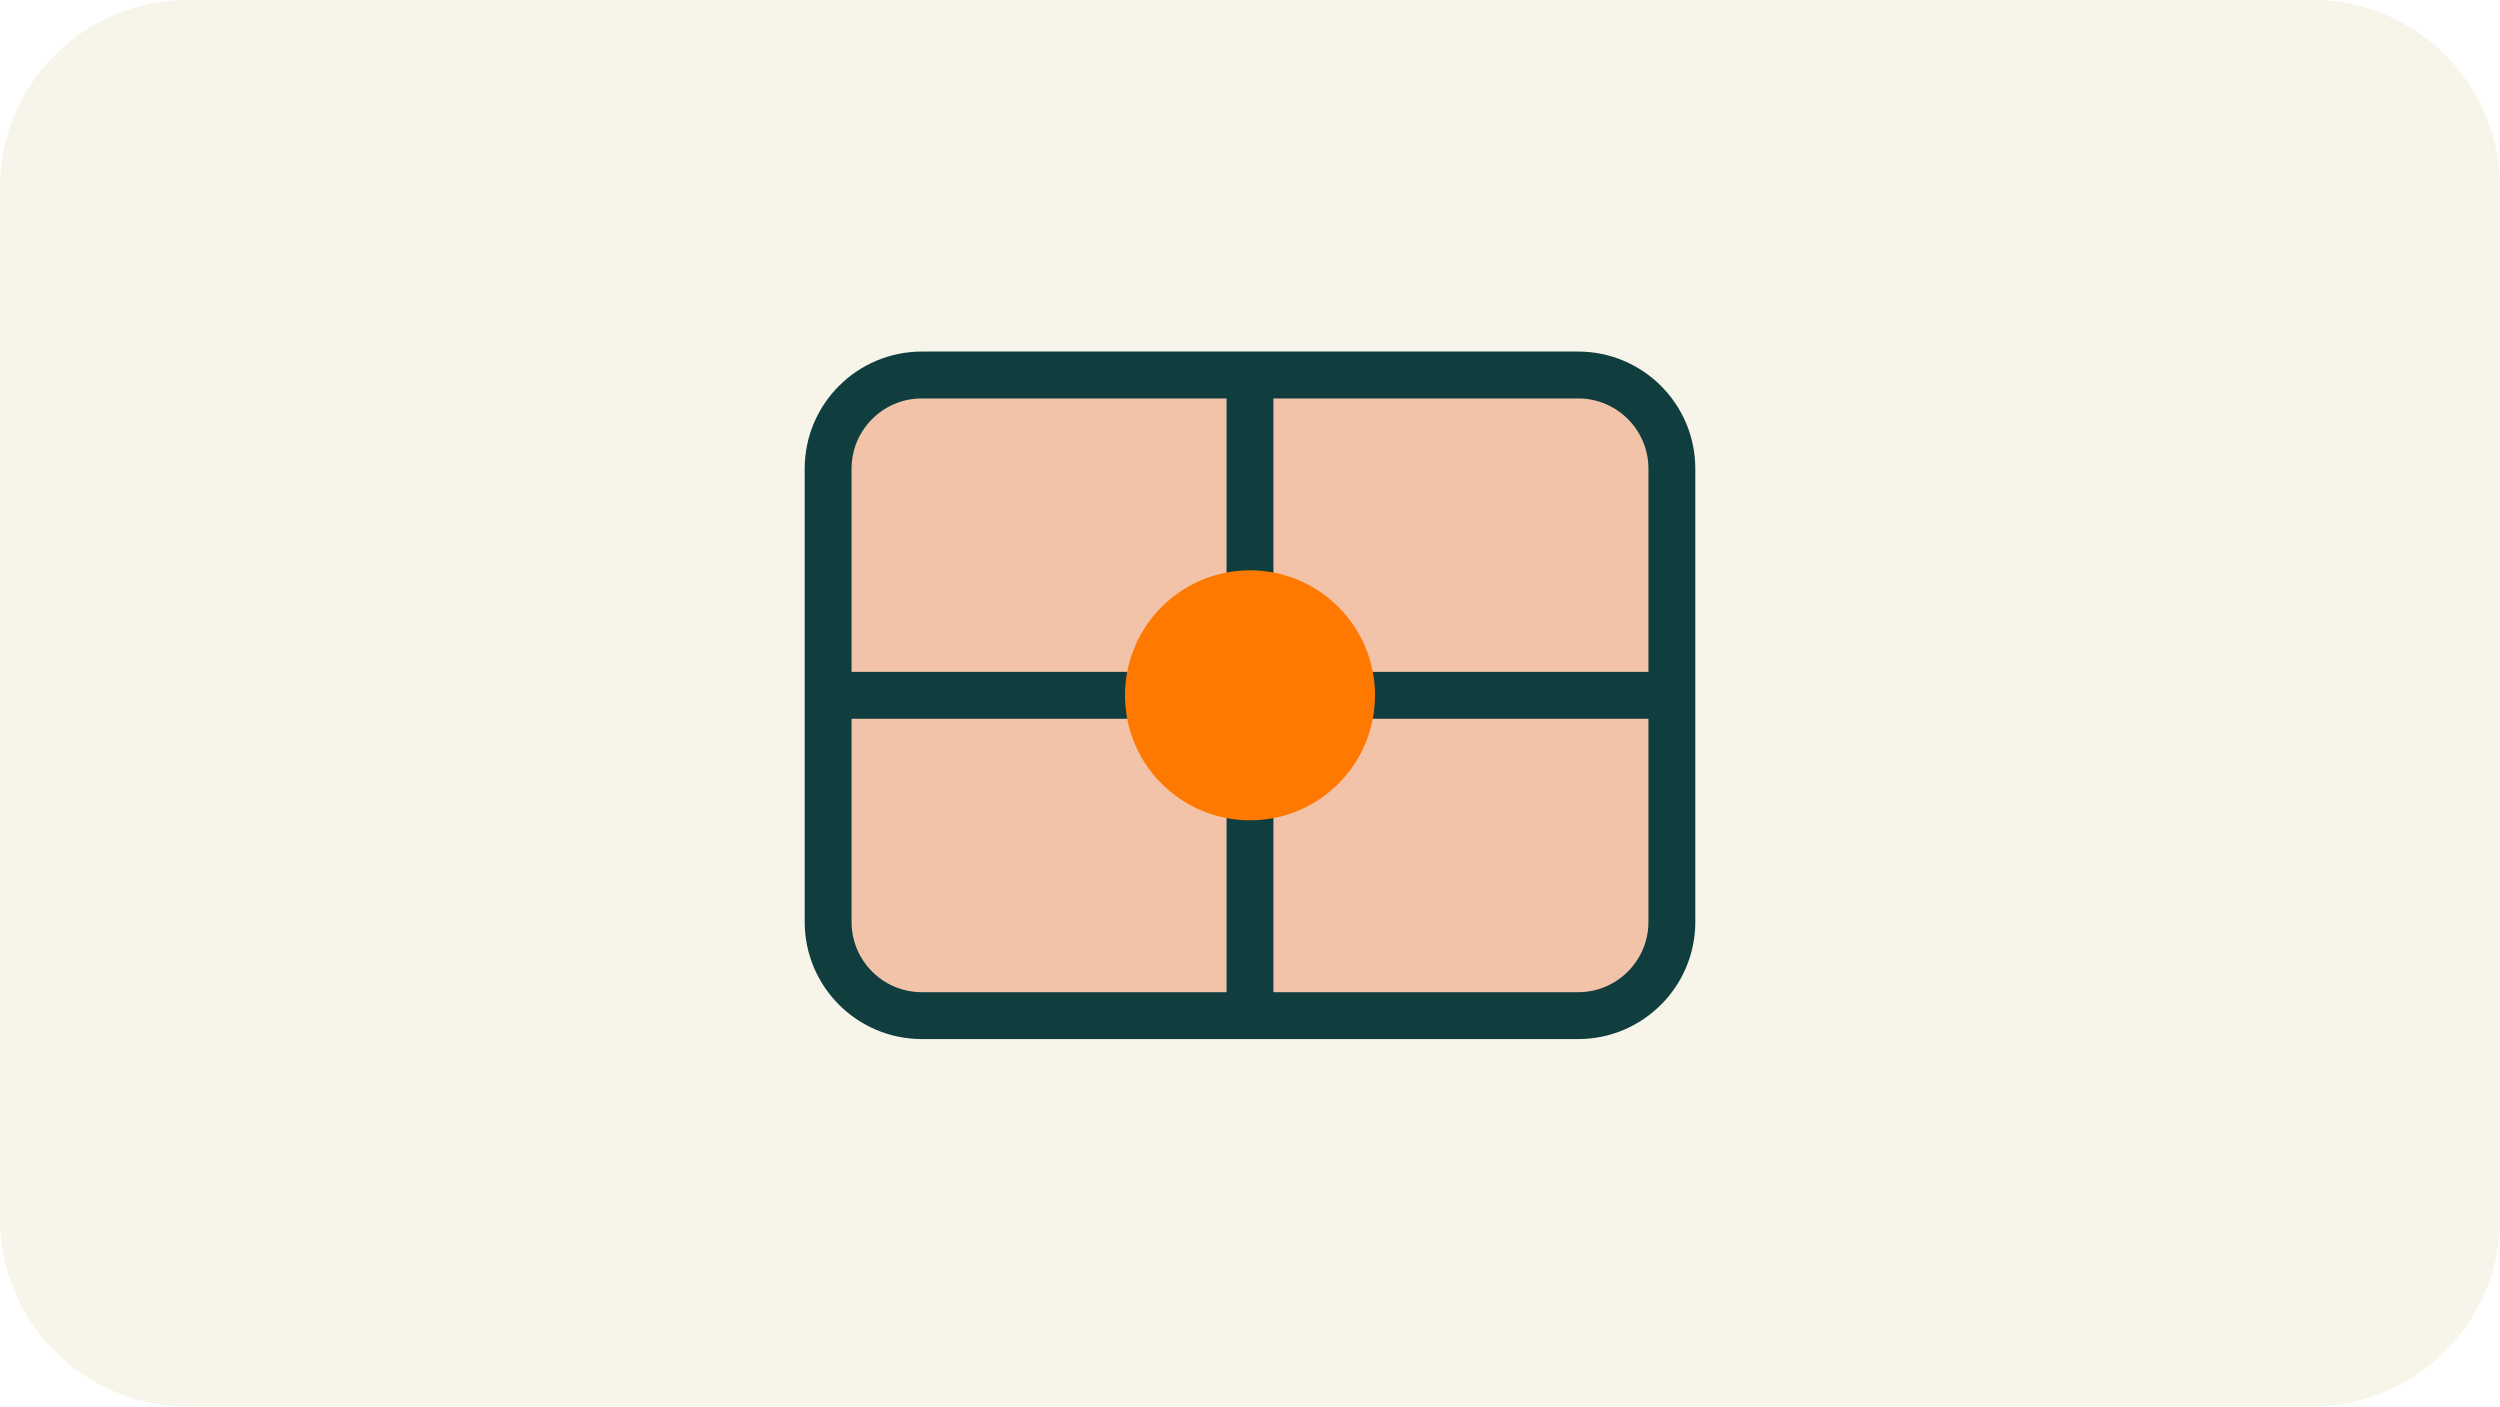
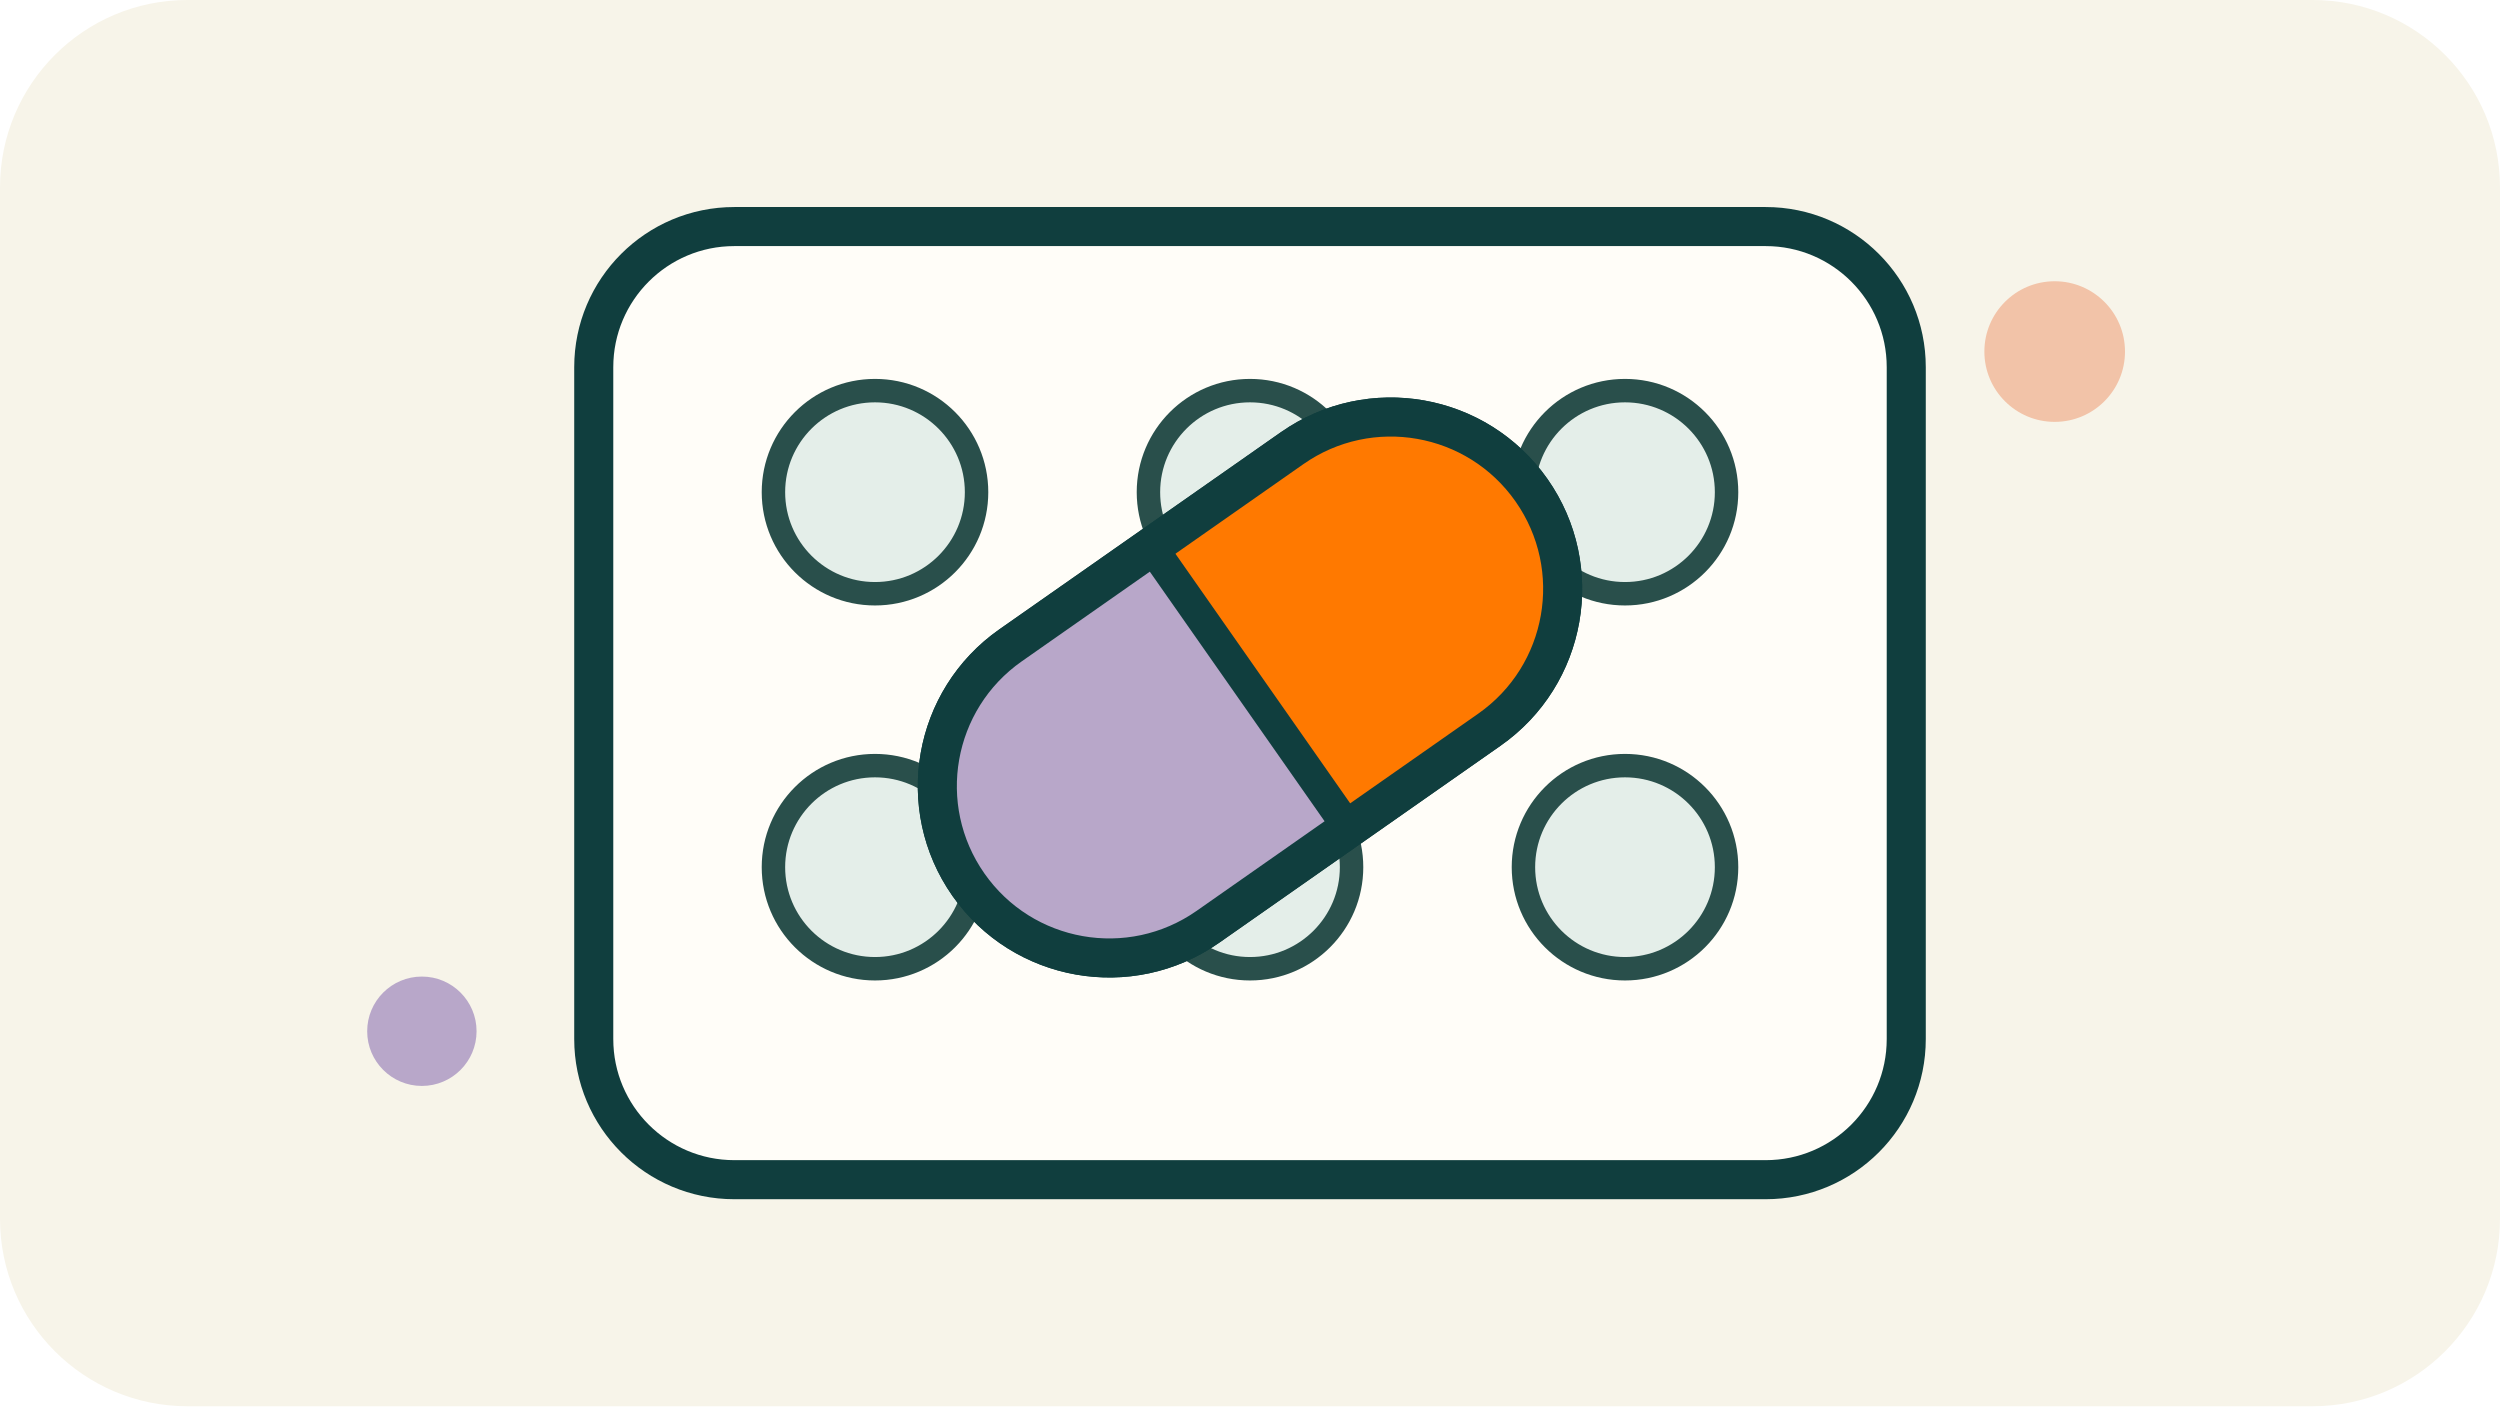
- <svg xmlns="http://www.w3.org/2000/svg" viewBox="0 0 320 180">
+ <svg xmlns="http://www.w3.org/2000/svg" viewBox="0 0 320 180" role="img">
  <rect width="320" height="180" rx="24" fill="#F7F4E9" />
-   <rect x="106" y="48" width="108" height="82" rx="12" fill="#F2C3A8" stroke="#103E3E" stroke-width="6" />
-   <path d="M160 48V130M106 89h108" stroke="#103E3E" stroke-width="6" />
-   <circle cx="160" cy="89" r="16" fill="#FF7900" />
+   <rect x="76" y="29" width="168" height="122" rx="18" fill="#FFFDF8" stroke="#103E3E" stroke-width="5" />
+   <g fill="#E4EEE9" stroke="#294F4B" stroke-width="3">
+     <circle cx="112" cy="63" r="13" />
+     <circle cx="160" cy="63" r="13" />
+     <circle cx="208" cy="63" r="13" />
+     <circle cx="112" cy="111" r="13" />
+     <circle cx="160" cy="111" r="13" />
+     <circle cx="208" cy="111" r="13" />
+   </g>
+   <g transform="translate(116 66) rotate(-35 44 22)">
+     <rect x="0" y="0" width="88" height="44" rx="22" fill="#FFFDF8" stroke="#103E3E" stroke-width="5" />
+     <path d="M22 2h22v40H22a20 20 0 0 1 0-40Z" fill="#B8A7C9" />
+     <path d="M44 2h22a20 20 0 0 1 0 40H44Z" fill="#FF7900" />
+     <path d="M44 2v40" stroke="#103E3E" stroke-width="4" />
+     <rect x="0" y="0" width="88" height="44" rx="22" fill="none" stroke="#103E3E" stroke-width="5" />
+   </g>
+   <circle cx="263" cy="45" r="9" fill="#F2C3A8" />
+   <circle cx="54" cy="132" r="7" fill="#B8A7C9" />
</svg>
